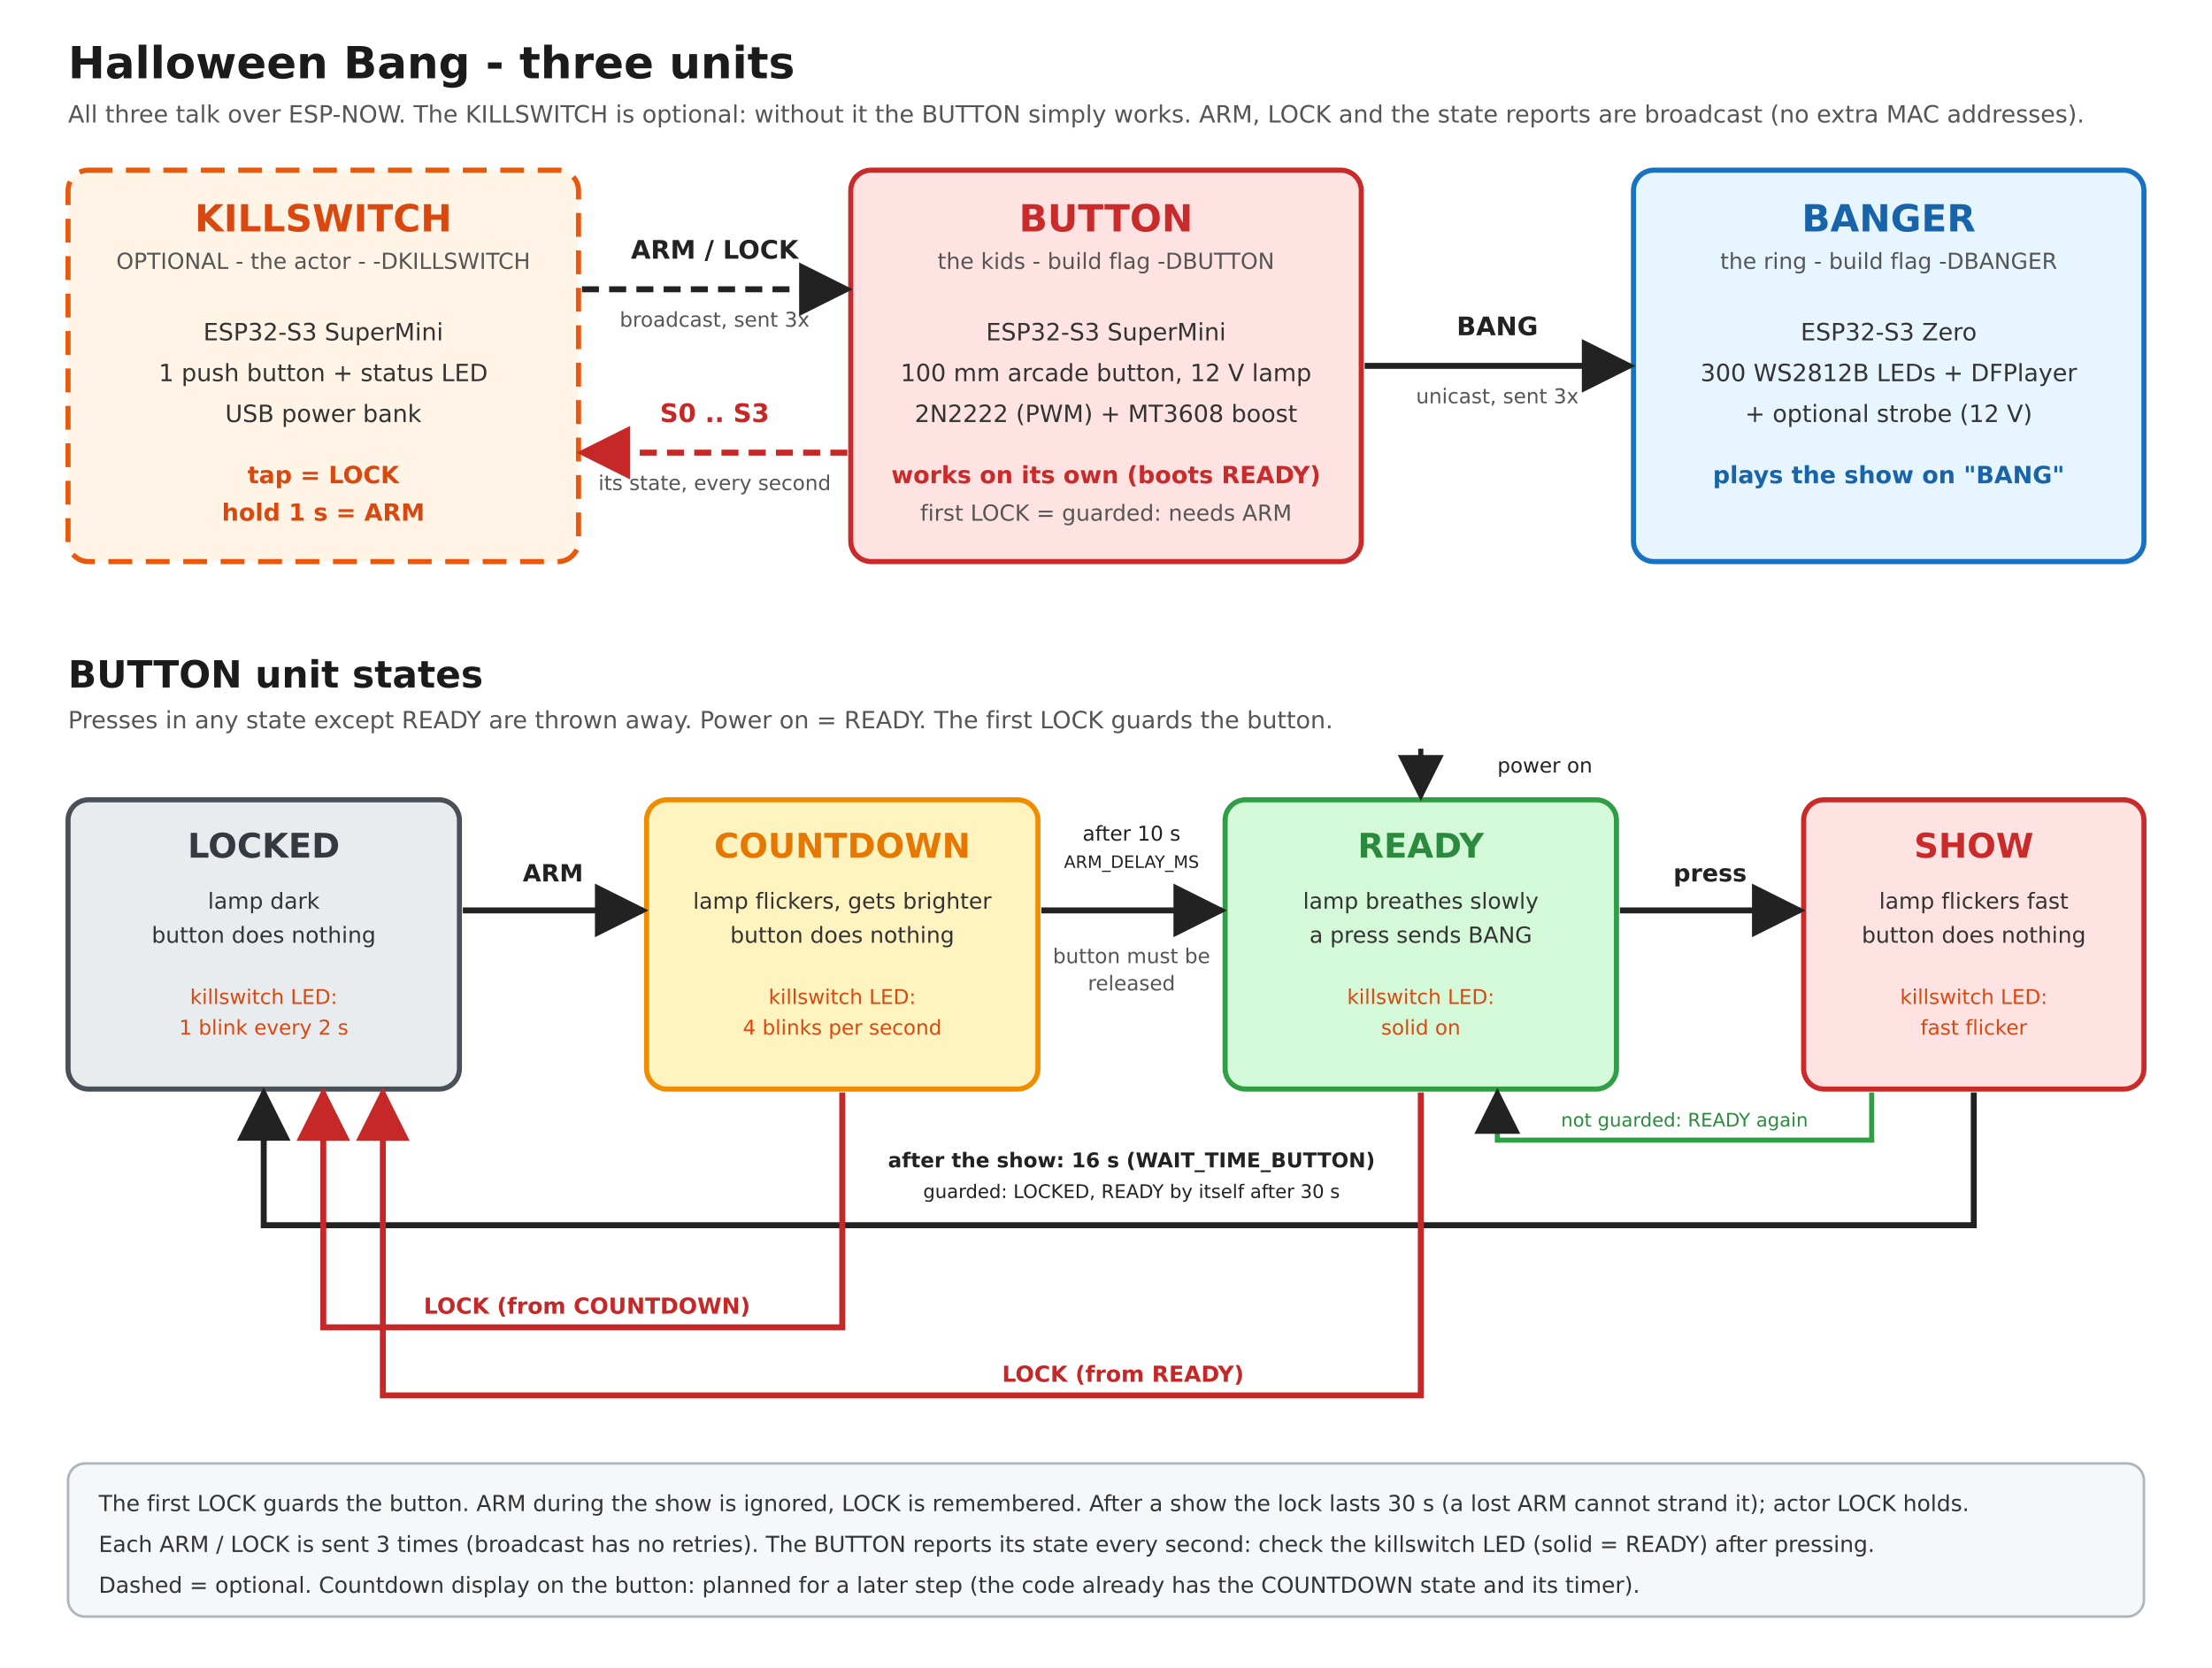
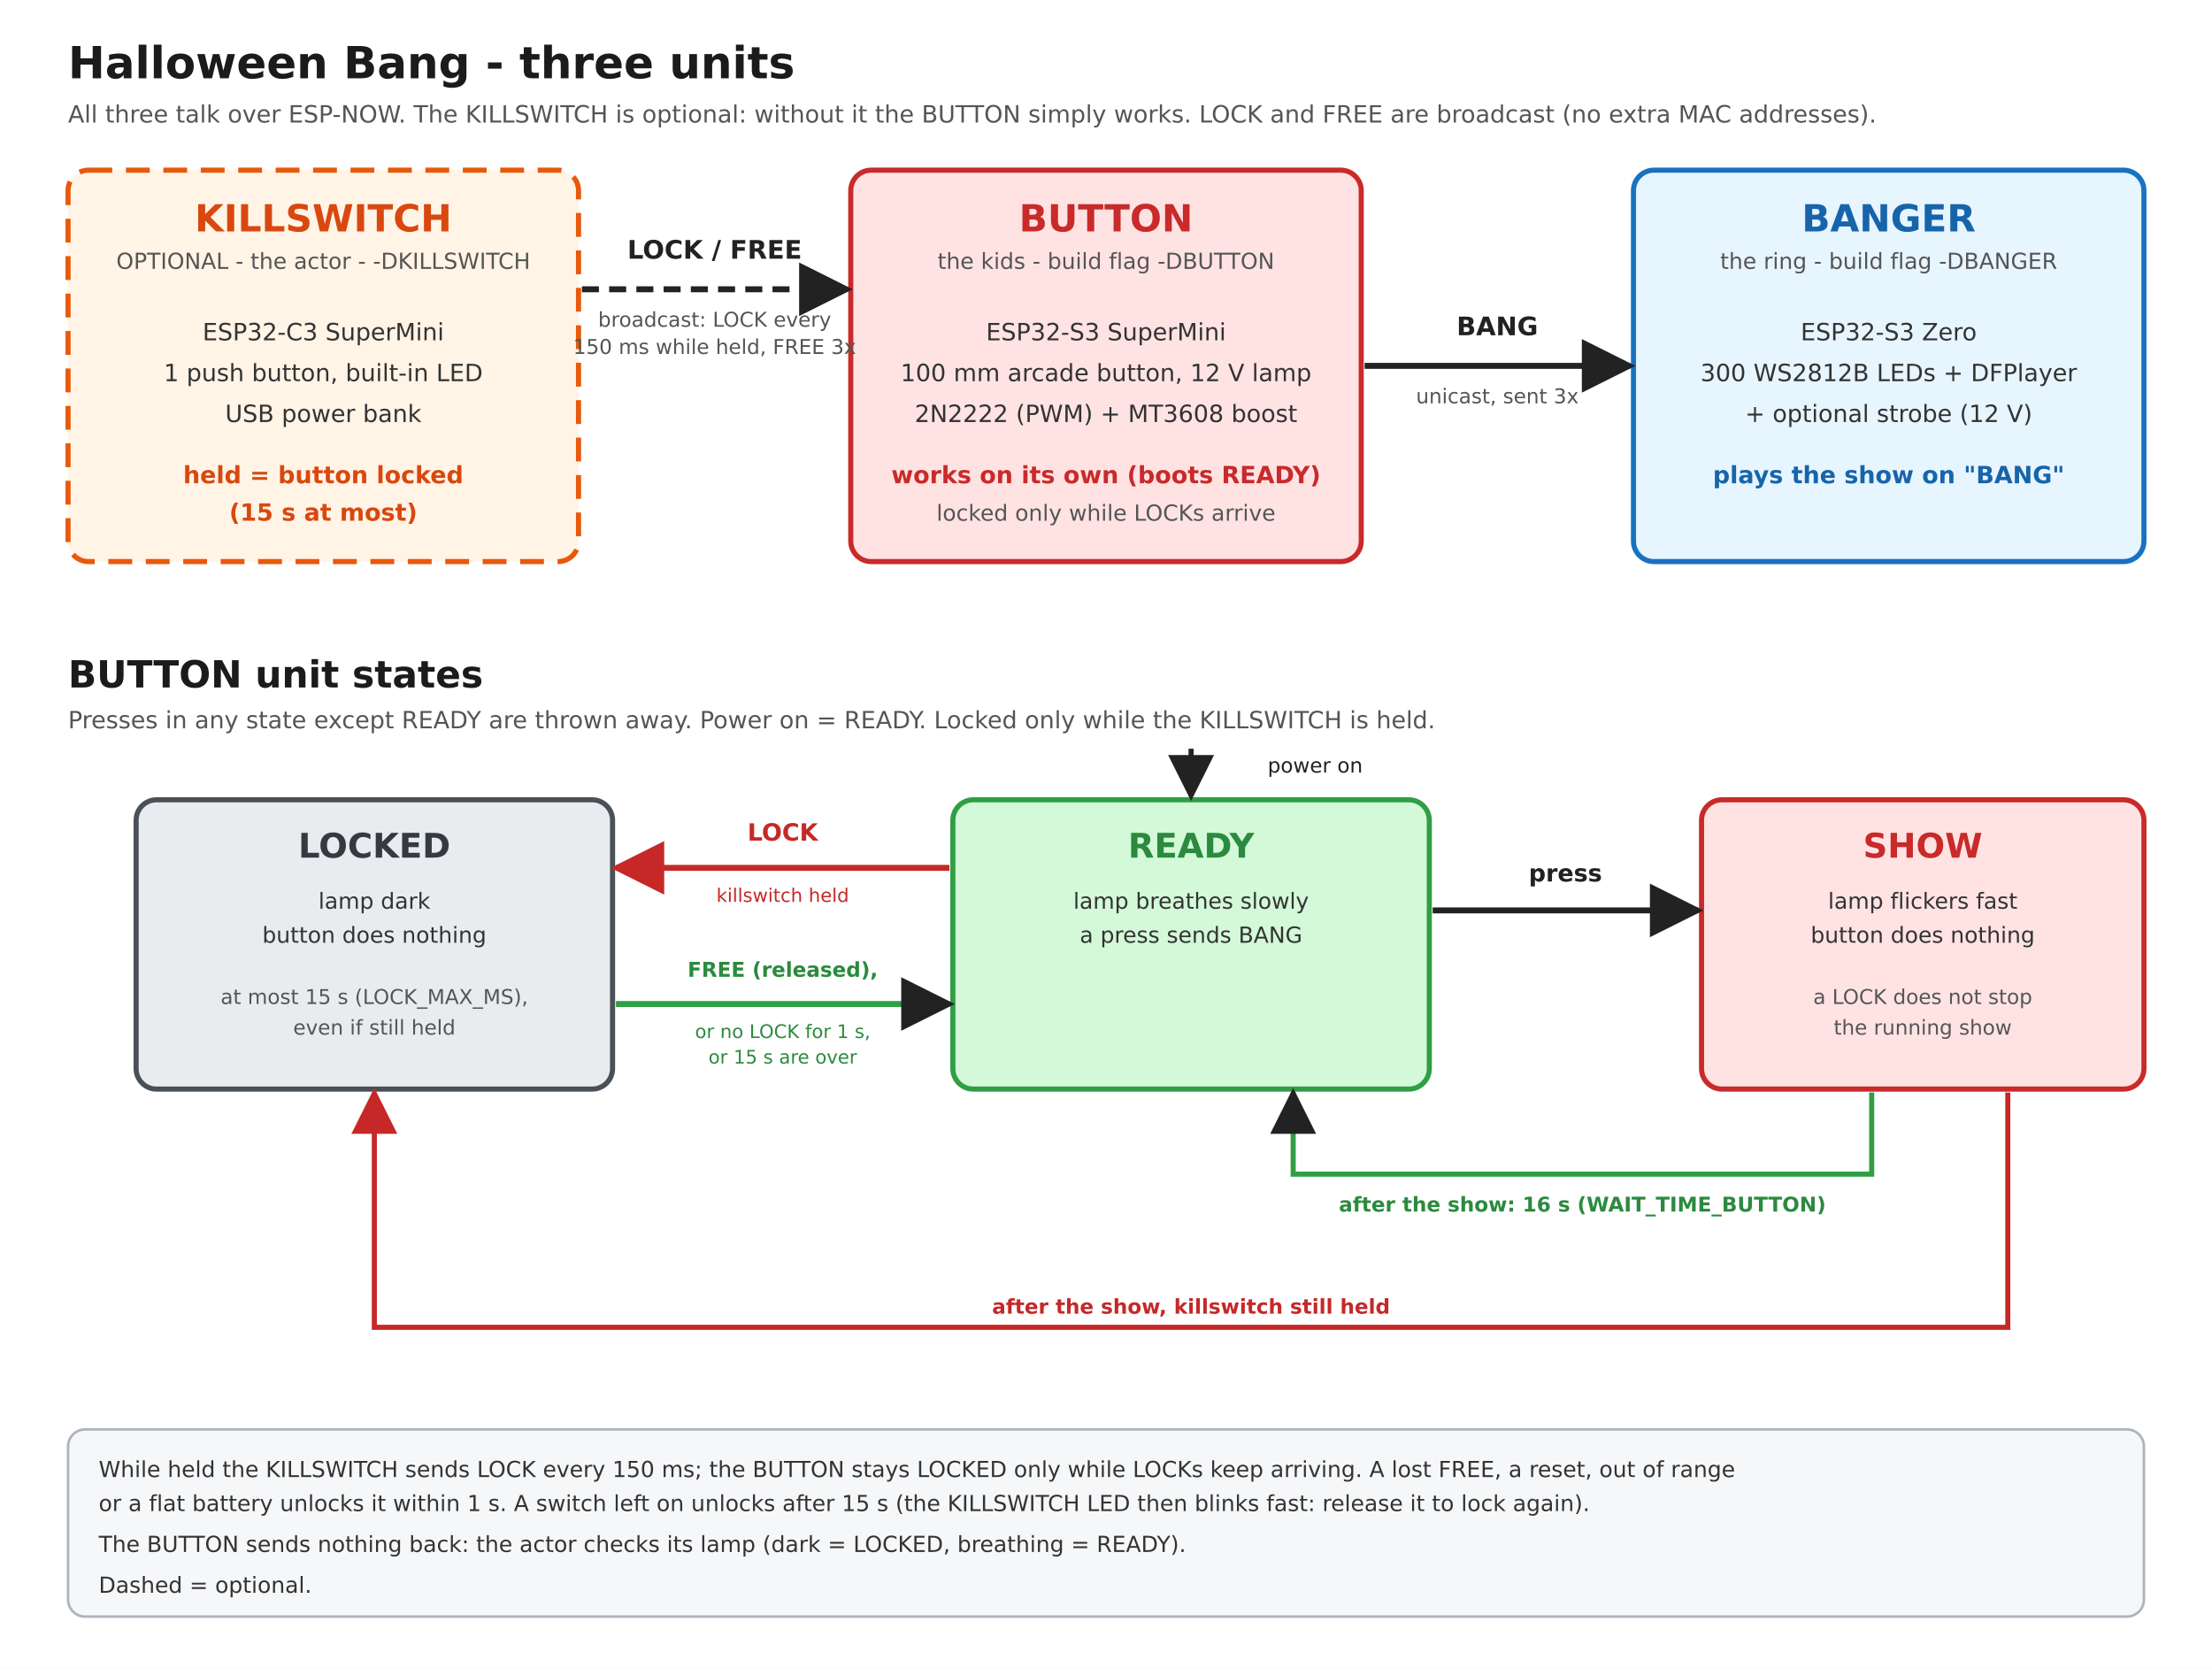
<svg xmlns="http://www.w3.org/2000/svg" viewBox="0 0 1300 980" width="1300" height="980" font-family="DejaVu Sans, Helvetica, Arial, sans-serif">
  <defs>
    <marker id="arr" viewBox="0 0 10 10" refX="9" refY="5" markerWidth="9" markerHeight="9" orient="auto-start-reverse">
      <path d="M0,0 L10,5 L0,10 z" fill="#222" />
    </marker>
    <marker id="arrr" viewBox="0 0 10 10" refX="9" refY="5" markerWidth="9" markerHeight="9" orient="auto-start-reverse">
      <path d="M0,0 L10,5 L0,10 z" fill="#c62828" />
    </marker>
  </defs>
  <rect width="1300" height="980" fill="#ffffff" />
  <text x="40" y="46" font-size="26" font-weight="bold" fill="#1b1b1b">Halloween Bang - three units</text>
-   <text x="40" y="72" font-size="14" fill="#555">All three talk over ESP-NOW. The KILLSWITCH is optional: without it the BUTTON simply works. ARM, LOCK and the state reports are broadcast (no extra MAC addresses).</text>
+   <text x="40" y="72" font-size="14" fill="#555">All three talk over ESP-NOW. The KILLSWITCH is optional: without it the BUTTON simply works. LOCK and FREE are broadcast (no extra MAC addresses).</text>
  <rect x="40" y="100" width="300" height="230" rx="12" fill="#fff4e6" stroke="#e8590c" stroke-width="3" stroke-dasharray="14 8" />
  <text x="190" y="136" font-size="22" font-weight="bold" fill="#d9480f" text-anchor="middle">KILLSWITCH</text>
  <text x="190" y="158" font-size="13" fill="#555" text-anchor="middle">OPTIONAL  -  the actor  -  -DKILLSWITCH</text>
-   <text x="190" y="200" font-size="14" fill="#333" text-anchor="middle">ESP32-S3 SuperMini</text>
-   <text x="190" y="224" font-size="14" fill="#333" text-anchor="middle">1 push button + status LED</text>
+   <text x="190" y="200" font-size="14" fill="#333" text-anchor="middle">ESP32-C3 SuperMini</text>
+   <text x="190" y="224" font-size="14" fill="#333" text-anchor="middle">1 push button, built-in LED</text>
  <text x="190" y="248" font-size="14" fill="#333" text-anchor="middle">USB power bank</text>
-   <text x="190" y="284" font-size="14" font-weight="bold" fill="#d9480f" text-anchor="middle">tap = LOCK</text>
-   <text x="190" y="306" font-size="14" font-weight="bold" fill="#d9480f" text-anchor="middle">hold 1 s = ARM</text>
+   <text x="190" y="284" font-size="14" font-weight="bold" fill="#d9480f" text-anchor="middle">held = button locked</text>
+   <text x="190" y="306" font-size="14" font-weight="bold" fill="#d9480f" text-anchor="middle">(15 s at most)</text>
  <rect x="500" y="100" width="300" height="230" rx="12" fill="#ffe3e3" stroke="#c92a2a" stroke-width="3" />
  <text x="650" y="136" font-size="22" font-weight="bold" fill="#c92a2a" text-anchor="middle">BUTTON</text>
  <text x="650" y="158" font-size="13" fill="#555" text-anchor="middle">the kids  -  build flag -DBUTTON</text>
  <text x="650" y="200" font-size="14" fill="#333" text-anchor="middle">ESP32-S3 SuperMini</text>
  <text x="650" y="224" font-size="14" fill="#333" text-anchor="middle">100 mm arcade button, 12 V lamp</text>
  <text x="650" y="248" font-size="14" fill="#333" text-anchor="middle">2N2222 (PWM) + MT3608 boost</text>
  <text x="650" y="284" font-size="14" font-weight="bold" fill="#c92a2a" text-anchor="middle">works on its own (boots READY)</text>
-   <text x="650" y="306" font-size="13" fill="#555" text-anchor="middle">first LOCK = guarded: needs ARM</text>
+   <text x="650" y="306" font-size="13" fill="#555" text-anchor="middle">locked only while LOCKs arrive</text>
  <rect x="960" y="100" width="300" height="230" rx="12" fill="#e7f5ff" stroke="#1971c2" stroke-width="3" />
  <text x="1110" y="136" font-size="22" font-weight="bold" fill="#1864ab" text-anchor="middle">BANGER</text>
  <text x="1110" y="158" font-size="13" fill="#555" text-anchor="middle">the ring  -  build flag -DBANGER</text>
  <text x="1110" y="200" font-size="14" fill="#333" text-anchor="middle">ESP32-S3 Zero</text>
  <text x="1110" y="224" font-size="14" fill="#333" text-anchor="middle">300 WS2812B LEDs + DFPlayer</text>
  <text x="1110" y="248" font-size="14" fill="#333" text-anchor="middle">+ optional strobe (12 V)</text>
  <text x="1110" y="284" font-size="14" font-weight="bold" fill="#1864ab" text-anchor="middle">plays the show on "BANG"</text>
  <line x1="342" y1="170" x2="498" y2="170" stroke="#222" stroke-width="3.5" stroke-dasharray="10 6" marker-end="url(#arr)" />
-   <text x="420" y="152" font-size="15" font-weight="bold" fill="#222" text-anchor="middle">ARM / LOCK</text>
-   <text x="420" y="192" font-size="12" fill="#555" text-anchor="middle">broadcast, sent 3x</text>
-   <line x1="498" y1="266" x2="342" y2="266" stroke="#c62828" stroke-width="3.5" stroke-dasharray="10 6" marker-end="url(#arrr)" />
-   <text x="420" y="248" font-size="15" font-weight="bold" fill="#c62828" text-anchor="middle">S0 .. S3</text>
-   <text x="420" y="288" font-size="12" fill="#555" text-anchor="middle">its state, every second</text>
+   <text x="420" y="152" font-size="15" font-weight="bold" fill="#222" text-anchor="middle">LOCK / FREE</text>
+   <text x="420" y="192" font-size="12" fill="#555" text-anchor="middle">broadcast: LOCK every</text>
+   <text x="420" y="208" font-size="12" fill="#555" text-anchor="middle">150 ms while held, FREE 3x</text>
  <line x1="802" y1="215" x2="958" y2="215" stroke="#222" stroke-width="3.5" marker-end="url(#arr)" />
  <text x="880" y="197" font-size="15" font-weight="bold" fill="#222" text-anchor="middle">BANG</text>
  <text x="880" y="237" font-size="12" fill="#555" text-anchor="middle">unicast, sent 3x</text>
  <text x="40" y="404" font-size="22" font-weight="bold" fill="#1b1b1b">BUTTON unit states</text>
-   <text x="40" y="428" font-size="14" fill="#555">Presses in any state except READY are thrown away. Power on = READY. The first LOCK guards the button.</text>
-   <rect x="40" y="470" width="230" height="170" rx="12" fill="#e9ecef" stroke="#495057" stroke-width="3" />
-   <text x="155" y="504" font-size="20" font-weight="bold" fill="#343a40" text-anchor="middle">LOCKED</text>
-   <text x="155" y="534" font-size="13" fill="#333" text-anchor="middle">lamp dark</text>
-   <text x="155" y="554" font-size="13" fill="#333" text-anchor="middle">button does nothing</text>
-   <text x="155" y="590" font-size="12" fill="#d9480f" text-anchor="middle">killswitch LED:</text>
-   <text x="155" y="608" font-size="12" fill="#d9480f" text-anchor="middle">1 blink every 2 s</text>
-   <rect x="380" y="470" width="230" height="170" rx="12" fill="#fff3bf" stroke="#f08c00" stroke-width="3" />
-   <text x="495" y="504" font-size="20" font-weight="bold" fill="#e67700" text-anchor="middle">COUNTDOWN</text>
-   <text x="495" y="534" font-size="13" fill="#333" text-anchor="middle">lamp flickers, gets brighter</text>
-   <text x="495" y="554" font-size="13" fill="#333" text-anchor="middle">button does nothing</text>
-   <text x="495" y="590" font-size="12" fill="#d9480f" text-anchor="middle">killswitch LED:</text>
-   <text x="495" y="608" font-size="12" fill="#d9480f" text-anchor="middle">4 blinks per second</text>
-   <rect x="720" y="470" width="230" height="170" rx="12" fill="#d3f9d8" stroke="#2f9e44" stroke-width="3" />
-   <text x="835" y="504" font-size="20" font-weight="bold" fill="#2b8a3e" text-anchor="middle">READY</text>
-   <text x="835" y="534" font-size="13" fill="#333" text-anchor="middle">lamp breathes slowly</text>
-   <text x="835" y="554" font-size="13" fill="#333" text-anchor="middle">a press sends BANG</text>
-   <text x="835" y="590" font-size="12" fill="#d9480f" text-anchor="middle">killswitch LED:</text>
-   <line x1="835" y1="440" x2="835" y2="468" stroke="#222" stroke-width="3" marker-end="url(#arr)" />
-   <text x="880" y="454" font-size="12" fill="#222">power on</text>
-   <text x="835" y="608" font-size="12" fill="#d9480f" text-anchor="middle">solid on</text>
-   <rect x="1060" y="470" width="200" height="170" rx="12" fill="#ffe3e3" stroke="#c92a2a" stroke-width="3" />
-   <text x="1160" y="504" font-size="20" font-weight="bold" fill="#c92a2a" text-anchor="middle">SHOW</text>
-   <text x="1160" y="534" font-size="13" fill="#333" text-anchor="middle">lamp flickers fast</text>
-   <text x="1160" y="554" font-size="13" fill="#333" text-anchor="middle">button does nothing</text>
-   <text x="1160" y="590" font-size="12" fill="#d9480f" text-anchor="middle">killswitch LED:</text>
-   <text x="1160" y="608" font-size="12" fill="#d9480f" text-anchor="middle">fast flicker</text>
-   <line x1="272" y1="535" x2="378" y2="535" stroke="#222" stroke-width="3.5" marker-end="url(#arr)" />
-   <text x="325" y="518" font-size="14" font-weight="bold" fill="#222" text-anchor="middle">ARM</text>
-   <line x1="612" y1="535" x2="718" y2="535" stroke="#222" stroke-width="3.5" marker-end="url(#arr)" />
-   <text x="665" y="494" font-size="12" fill="#222" text-anchor="middle">after 10 s</text>
-   <text x="665" y="510" font-size="10" fill="#222" text-anchor="middle">ARM_DELAY_MS</text>
-   <text x="665" y="566" font-size="12" fill="#555" text-anchor="middle">button must be</text>
-   <text x="665" y="582" font-size="12" fill="#555" text-anchor="middle">released</text>
-   <line x1="952" y1="535" x2="1058" y2="535" stroke="#222" stroke-width="3.5" marker-end="url(#arr)" />
-   <text x="1005" y="518" font-size="14" font-weight="bold" fill="#222" text-anchor="middle">press</text>
-   <polyline points="1160,642 1160,720 155,720 155,642" fill="none" stroke="#222" stroke-width="3.5" marker-end="url(#arr)" />
-   <text x="665" y="686" font-size="12" font-weight="bold" fill="#222" text-anchor="middle">after the show: 16 s (WAIT_TIME_BUTTON)</text>
-   <text x="665" y="704" font-size="11" fill="#222" text-anchor="middle">guarded: LOCKED, READY by itself after 30 s</text>
-   <polyline points="1100,642 1100,670 880,670 880,642" fill="none" stroke="#2f9e44" stroke-width="3" marker-end="url(#arr)" />
-   <text x="990" y="662" font-size="11" fill="#2b8a3e" text-anchor="middle">not guarded: READY again</text>
-   <polyline points="495,642 495,780 190,780 190,642" fill="none" stroke="#c62828" stroke-width="3.5" marker-end="url(#arrr)" />
-   <polyline points="835,642 835,820 225,820 225,642" fill="none" stroke="#c62828" stroke-width="3.5" marker-end="url(#arrr)" />
-   <text x="345" y="772" font-size="13" font-weight="bold" fill="#c62828" text-anchor="middle">LOCK (from COUNTDOWN)</text>
-   <text x="660" y="812" font-size="13" font-weight="bold" fill="#c62828" text-anchor="middle">LOCK (from READY)</text>
-   <rect x="40" y="860" width="1220" height="90" rx="10" fill="#f6f7f9" stroke="#adb5bd" stroke-width="1.5" />
-   <text x="58" y="888" font-size="13" fill="#333">The first LOCK guards the button. ARM during the show is ignored, LOCK is remembered. After a show the lock lasts 30 s (a lost ARM cannot strand it); actor LOCK holds.</text>
-   <text x="58" y="912" font-size="13" fill="#333">Each ARM / LOCK is sent 3 times (broadcast has no retries). The BUTTON reports its state every second: check the killswitch LED (solid = READY) after pressing.</text>
-   <text x="58" y="936" font-size="13" fill="#333">Dashed = optional. Countdown display on the button: planned for a later step (the code already has the COUNTDOWN state and its timer).</text>
+   <text x="40" y="428" font-size="14" fill="#555">Presses in any state except READY are thrown away. Power on = READY. Locked only while the KILLSWITCH is held.</text>
+   <rect x="80" y="470" width="280" height="170" rx="12" fill="#e9ecef" stroke="#495057" stroke-width="3" />
+   <text x="220" y="504" font-size="20" font-weight="bold" fill="#343a40" text-anchor="middle">LOCKED</text>
+   <text x="220" y="534" font-size="13" fill="#333" text-anchor="middle">lamp dark</text>
+   <text x="220" y="554" font-size="13" fill="#333" text-anchor="middle">button does nothing</text>
+   <text x="220" y="590" font-size="12" fill="#555" text-anchor="middle">at most 15 s (LOCK_MAX_MS),</text>
+   <text x="220" y="608" font-size="12" fill="#555" text-anchor="middle">even if still held</text>
+   <rect x="560" y="470" width="280" height="170" rx="12" fill="#d3f9d8" stroke="#2f9e44" stroke-width="3" />
+   <text x="700" y="504" font-size="20" font-weight="bold" fill="#2b8a3e" text-anchor="middle">READY</text>
+   <text x="700" y="534" font-size="13" fill="#333" text-anchor="middle">lamp breathes slowly</text>
+   <text x="700" y="554" font-size="13" fill="#333" text-anchor="middle">a press sends BANG</text>
+   <line x1="700" y1="440" x2="700" y2="468" stroke="#222" stroke-width="3" marker-end="url(#arr)" />
+   <text x="745" y="454" font-size="12" fill="#222">power on</text>
+   <rect x="1000" y="470" width="260" height="170" rx="12" fill="#ffe3e3" stroke="#c92a2a" stroke-width="3" />
+   <text x="1130" y="504" font-size="20" font-weight="bold" fill="#c92a2a" text-anchor="middle">SHOW</text>
+   <text x="1130" y="534" font-size="13" fill="#333" text-anchor="middle">lamp flickers fast</text>
+   <text x="1130" y="554" font-size="13" fill="#333" text-anchor="middle">button does nothing</text>
+   <text x="1130" y="590" font-size="12" fill="#555" text-anchor="middle">a LOCK does not stop</text>
+   <text x="1130" y="608" font-size="12" fill="#555" text-anchor="middle">the running show</text>
+   <line x1="558" y1="510" x2="362" y2="510" stroke="#c62828" stroke-width="3.5" marker-end="url(#arrr)" />
+   <text x="460" y="494" font-size="14" font-weight="bold" fill="#c62828" text-anchor="middle">LOCK</text>
+   <text x="460" y="530" font-size="11" fill="#c62828" text-anchor="middle">killswitch held</text>
+   <line x1="362" y1="590" x2="558" y2="590" stroke="#2f9e44" stroke-width="3.5" marker-end="url(#arr)" />
+   <text x="460" y="574" font-size="12" font-weight="bold" fill="#2b8a3e" text-anchor="middle">FREE (released),</text>
+   <text x="460" y="610" font-size="11" fill="#2b8a3e" text-anchor="middle">or no LOCK for 1 s,</text>
+   <text x="460" y="625" font-size="11" fill="#2b8a3e" text-anchor="middle">or 15 s are over</text>
+   <line x1="842" y1="535" x2="998" y2="535" stroke="#222" stroke-width="3.5" marker-end="url(#arr)" />
+   <text x="920" y="518" font-size="14" font-weight="bold" fill="#222" text-anchor="middle">press</text>
+   <polyline points="1100,642 1100,690 760,690 760,642" fill="none" stroke="#2f9e44" stroke-width="3" marker-end="url(#arr)" />
+   <text x="930" y="712" font-size="12" font-weight="bold" fill="#2b8a3e" text-anchor="middle">after the show: 16 s (WAIT_TIME_BUTTON)</text>
+   <polyline points="1180,642 1180,780 220,780 220,642" fill="none" stroke="#c62828" stroke-width="3" marker-end="url(#arrr)" />
+   <text x="700" y="772" font-size="12" font-weight="bold" fill="#c62828" text-anchor="middle">after the show, killswitch still held</text>
+   <rect x="40" y="840" width="1220" height="110" rx="10" fill="#f6f7f9" stroke="#adb5bd" stroke-width="1.5" />
+   <text x="58" y="868" font-size="13" fill="#333">While held the KILLSWITCH sends LOCK every 150 ms; the BUTTON stays LOCKED only while LOCKs keep arriving. A lost FREE, a reset, out of range</text>
+   <text x="58" y="888" font-size="13" fill="#333">or a flat battery unlocks it within 1 s. A switch left on unlocks after 15 s (the KILLSWITCH LED then blinks fast: release it to lock again).</text>
+   <text x="58" y="912" font-size="13" fill="#333">The BUTTON sends nothing back: the actor checks its lamp (dark = LOCKED, breathing = READY).</text>
+   <text x="58" y="936" font-size="13" fill="#333">Dashed = optional.</text>
</svg>
